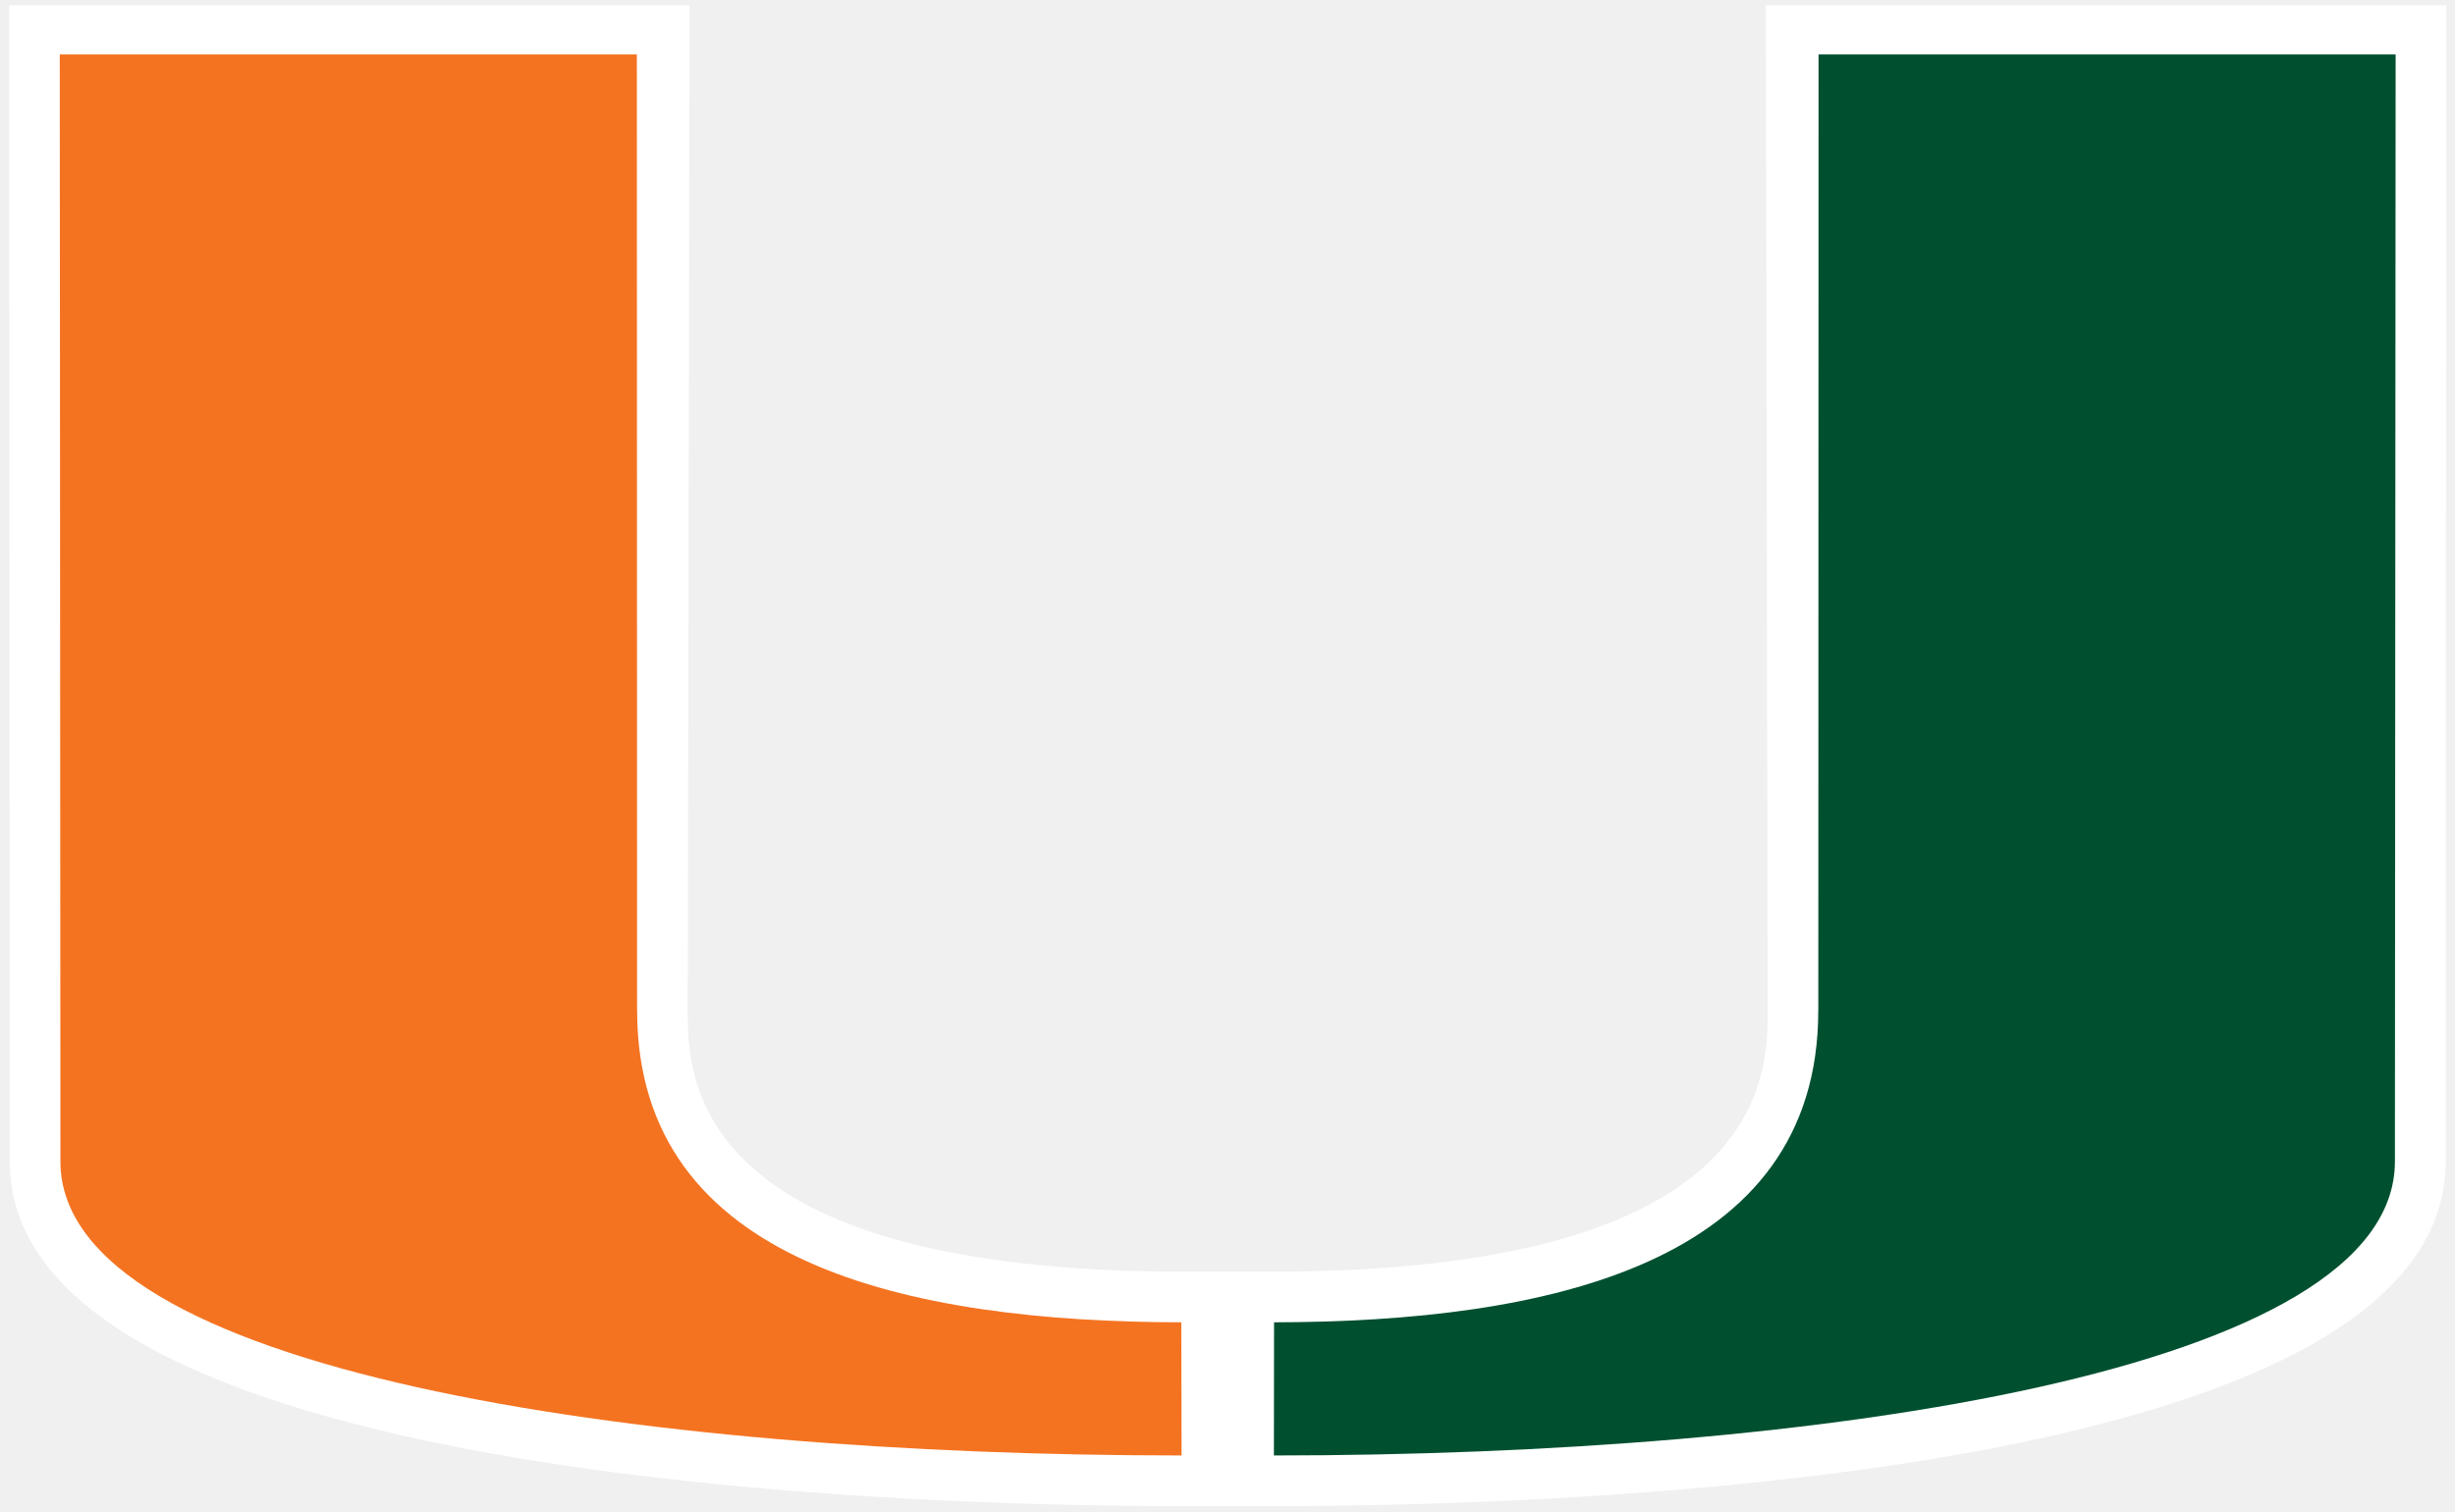
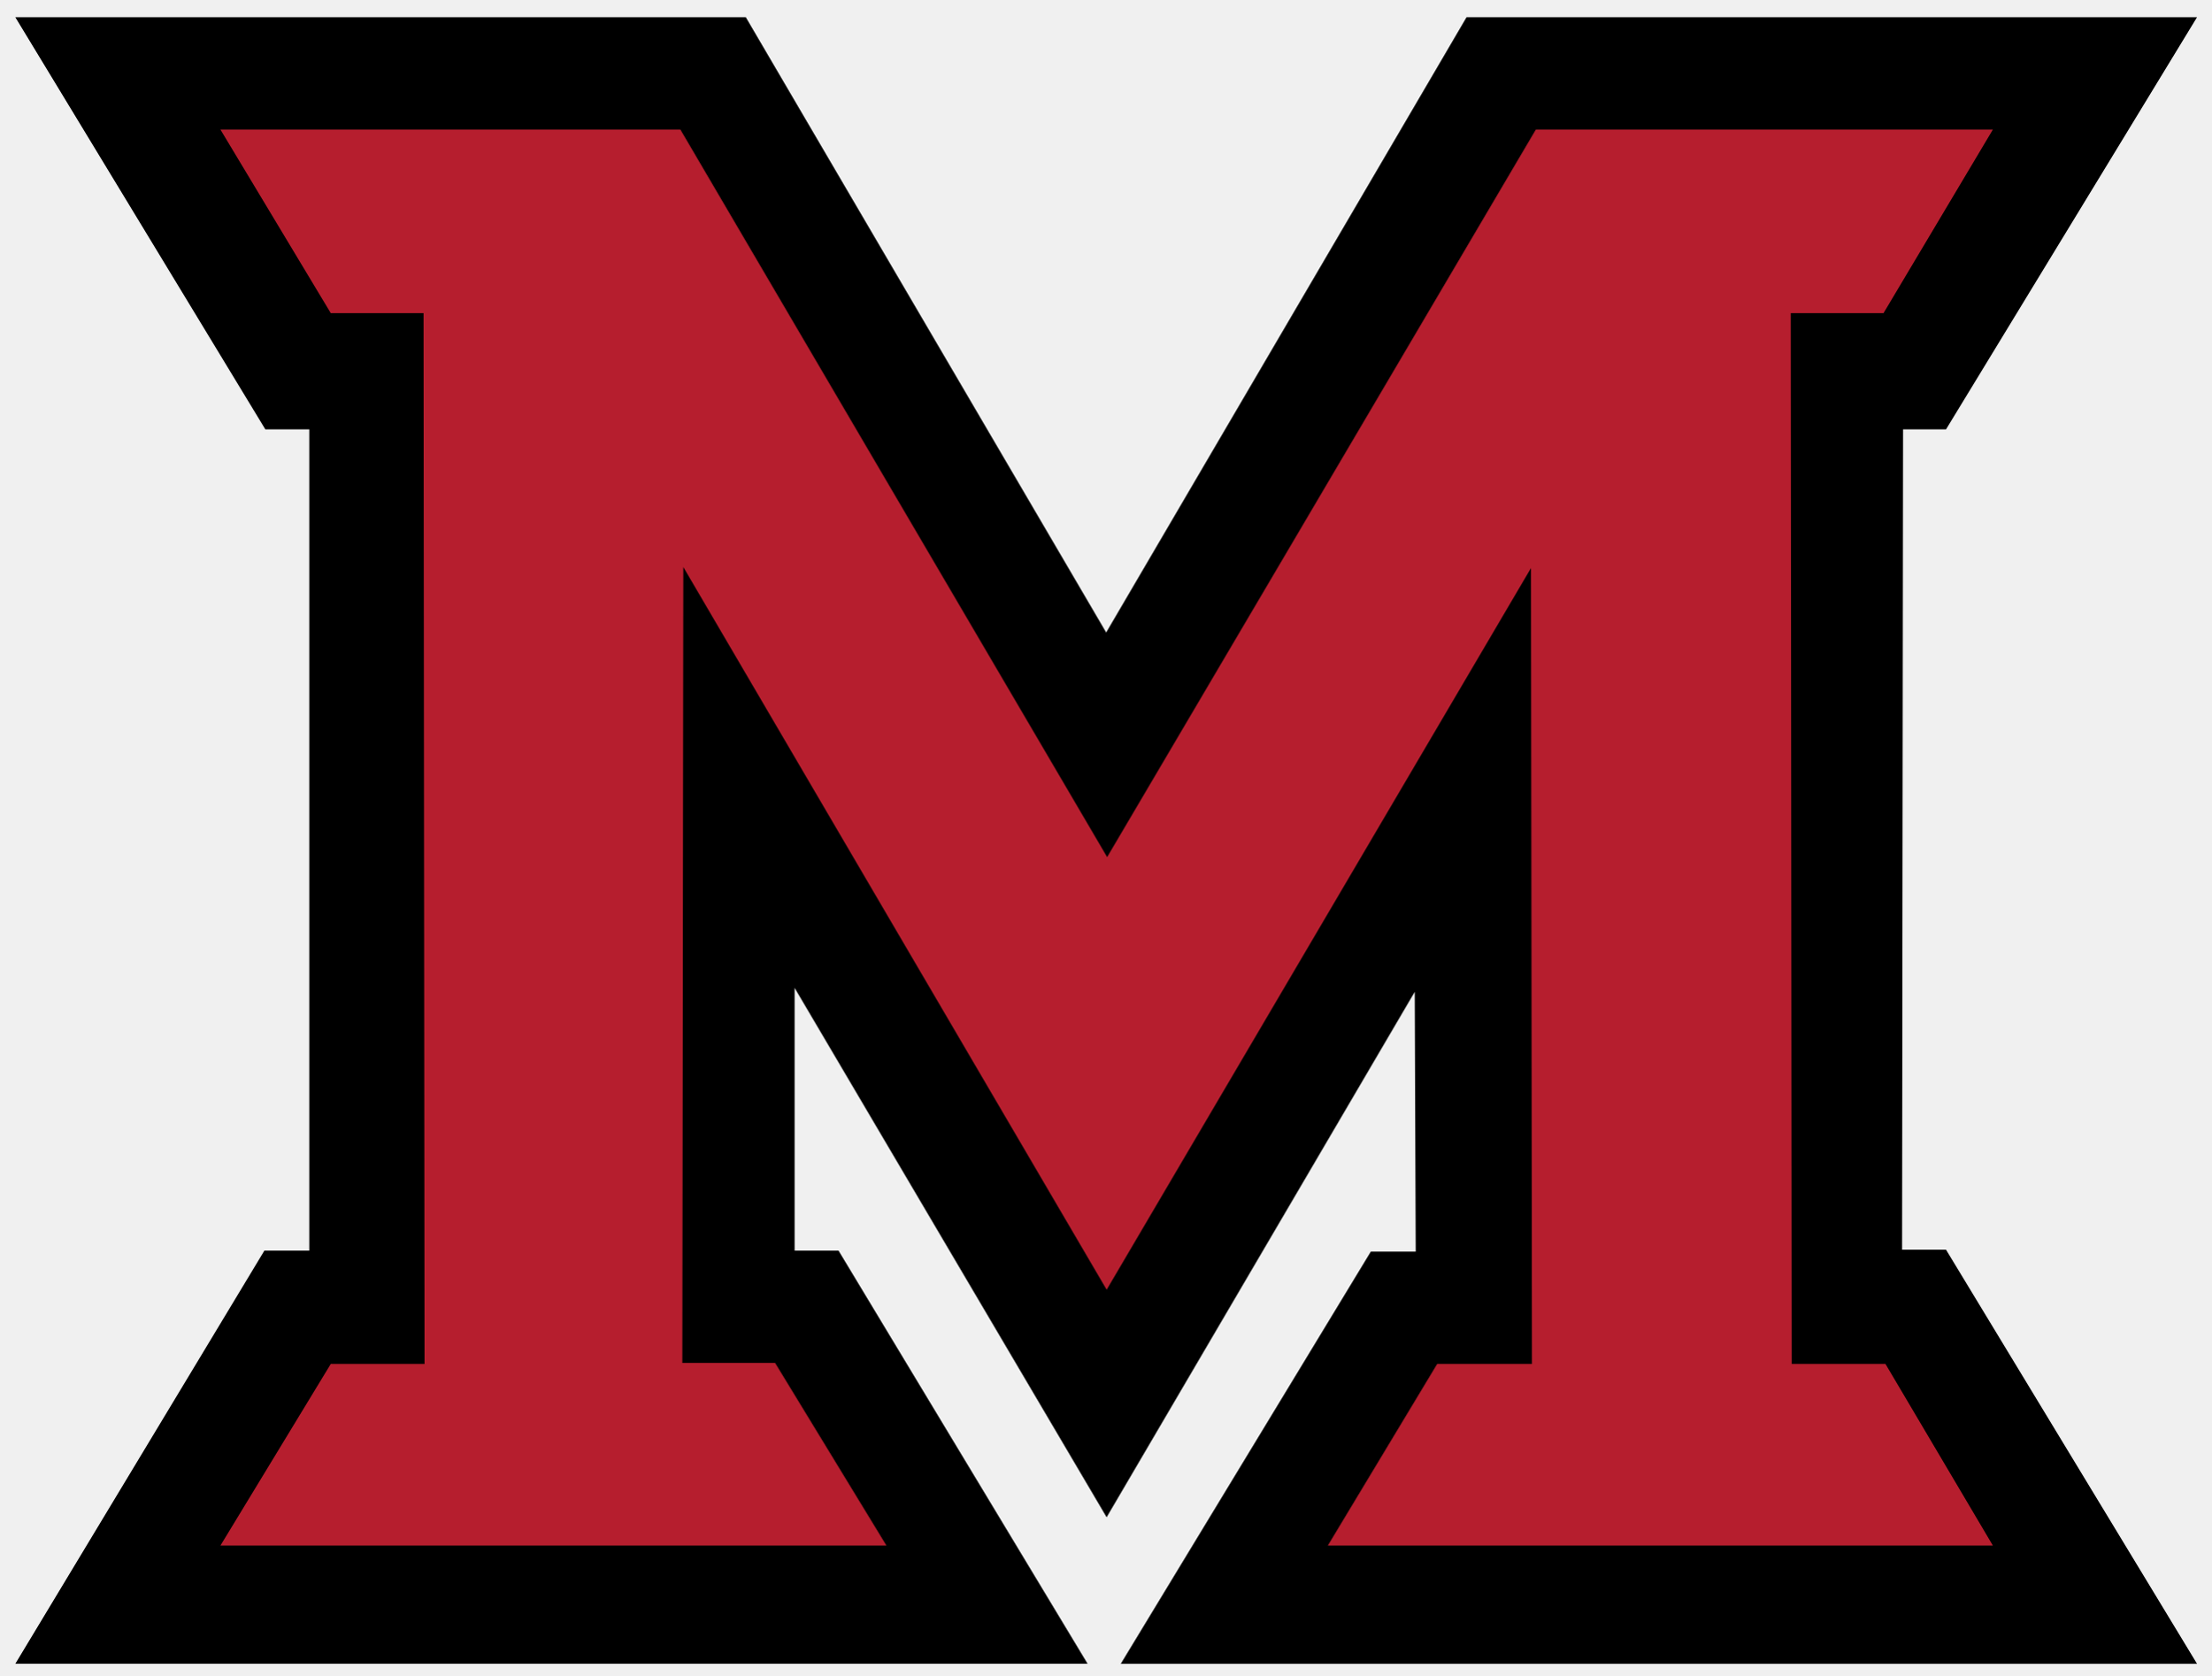
- <svg xmlns="http://www.w3.org/2000/svg" height="272" width="441.6" viewBox="0 0 443.6 274">
-   <g transform="translate(1.0366 .96338)">
-     <path fill="#fff" d="m318.31 0 0.339 182.19c0 11.662 0 47.176-89.44 47.325h-16.807c-89.45-0.15-89.45-35.66-89.45-47.33l0.34-182.19h-123.29l0.11 209.53c0 57.96 162.51 62.47 212.33 62.47h16.738c49.804 0 212.32-4.505 212.32-62.466l0.1-209.53h-123.29z" />
-     <path fill="#005030" d="m327.82 182.19 0.04-173.3h104.57s-0.13 193.71-0.13 200.64c0 38.036-104.4 53.286-203.13 53.286 0-4.794 0.03-16.566 0.03-24.131 49.416-0.08 98.612-10.526 98.612-56.495" />
-     <path fill="#F47321" d="m113.78 182.19-0.04-173.3h-104.57s0.12 193.71 0.12 200.64c0 38.036 104.42 53.286 203.15 53.286 0-4.794-0.05-16.566-0.05-24.131-49.406-0.08-98.602-10.526-98.602-56.495" />
+ <svg xmlns="http://www.w3.org/2000/svg" xml:space="preserve" height="228.02" viewBox="0 0 300.83 228.018" width="300.83" version="1.1">
+   <g transform="matrix(1.25 0 0 -1.25 -165.25 360.22)">
+     <g transform="matrix(.5 0 0 .5 127.13 99.01)">
+       <path d="m329.38 374.58h159.02l-54.635-89.713h-9.355l-0.213-178.58h9.568l54.635-90.138h-234.28l54.424 89.714h9.779l-0.213 56.548-67.073-114.37-67.922 115.24v-57.204h9.567l54.211-89.925h-233.42l54.21 89.925h9.78v178.79h-9.567l-54.423 89.713h159.02l78.447-133.93 78.446 133.93z" />
+       <path d="m343.62 81.418h-20.621l-23.811-39.542h144.78l-23.386 39.542h-20.407l-0.213 228.75h20.196l23.81 39.967h-99.492l-93.328-158.38-92.901 158.38h-100.13l24.024-39.967h20.196l0.212-228.75h-20.408l-24.024-39.542h144.99l-24.236 39.756h-20.196l0.212 173.26 92.158-157.32 92.371 157.1 0.213-173.26z" fill="#b61e2e" />
+     </g>
  </g>
</svg>
